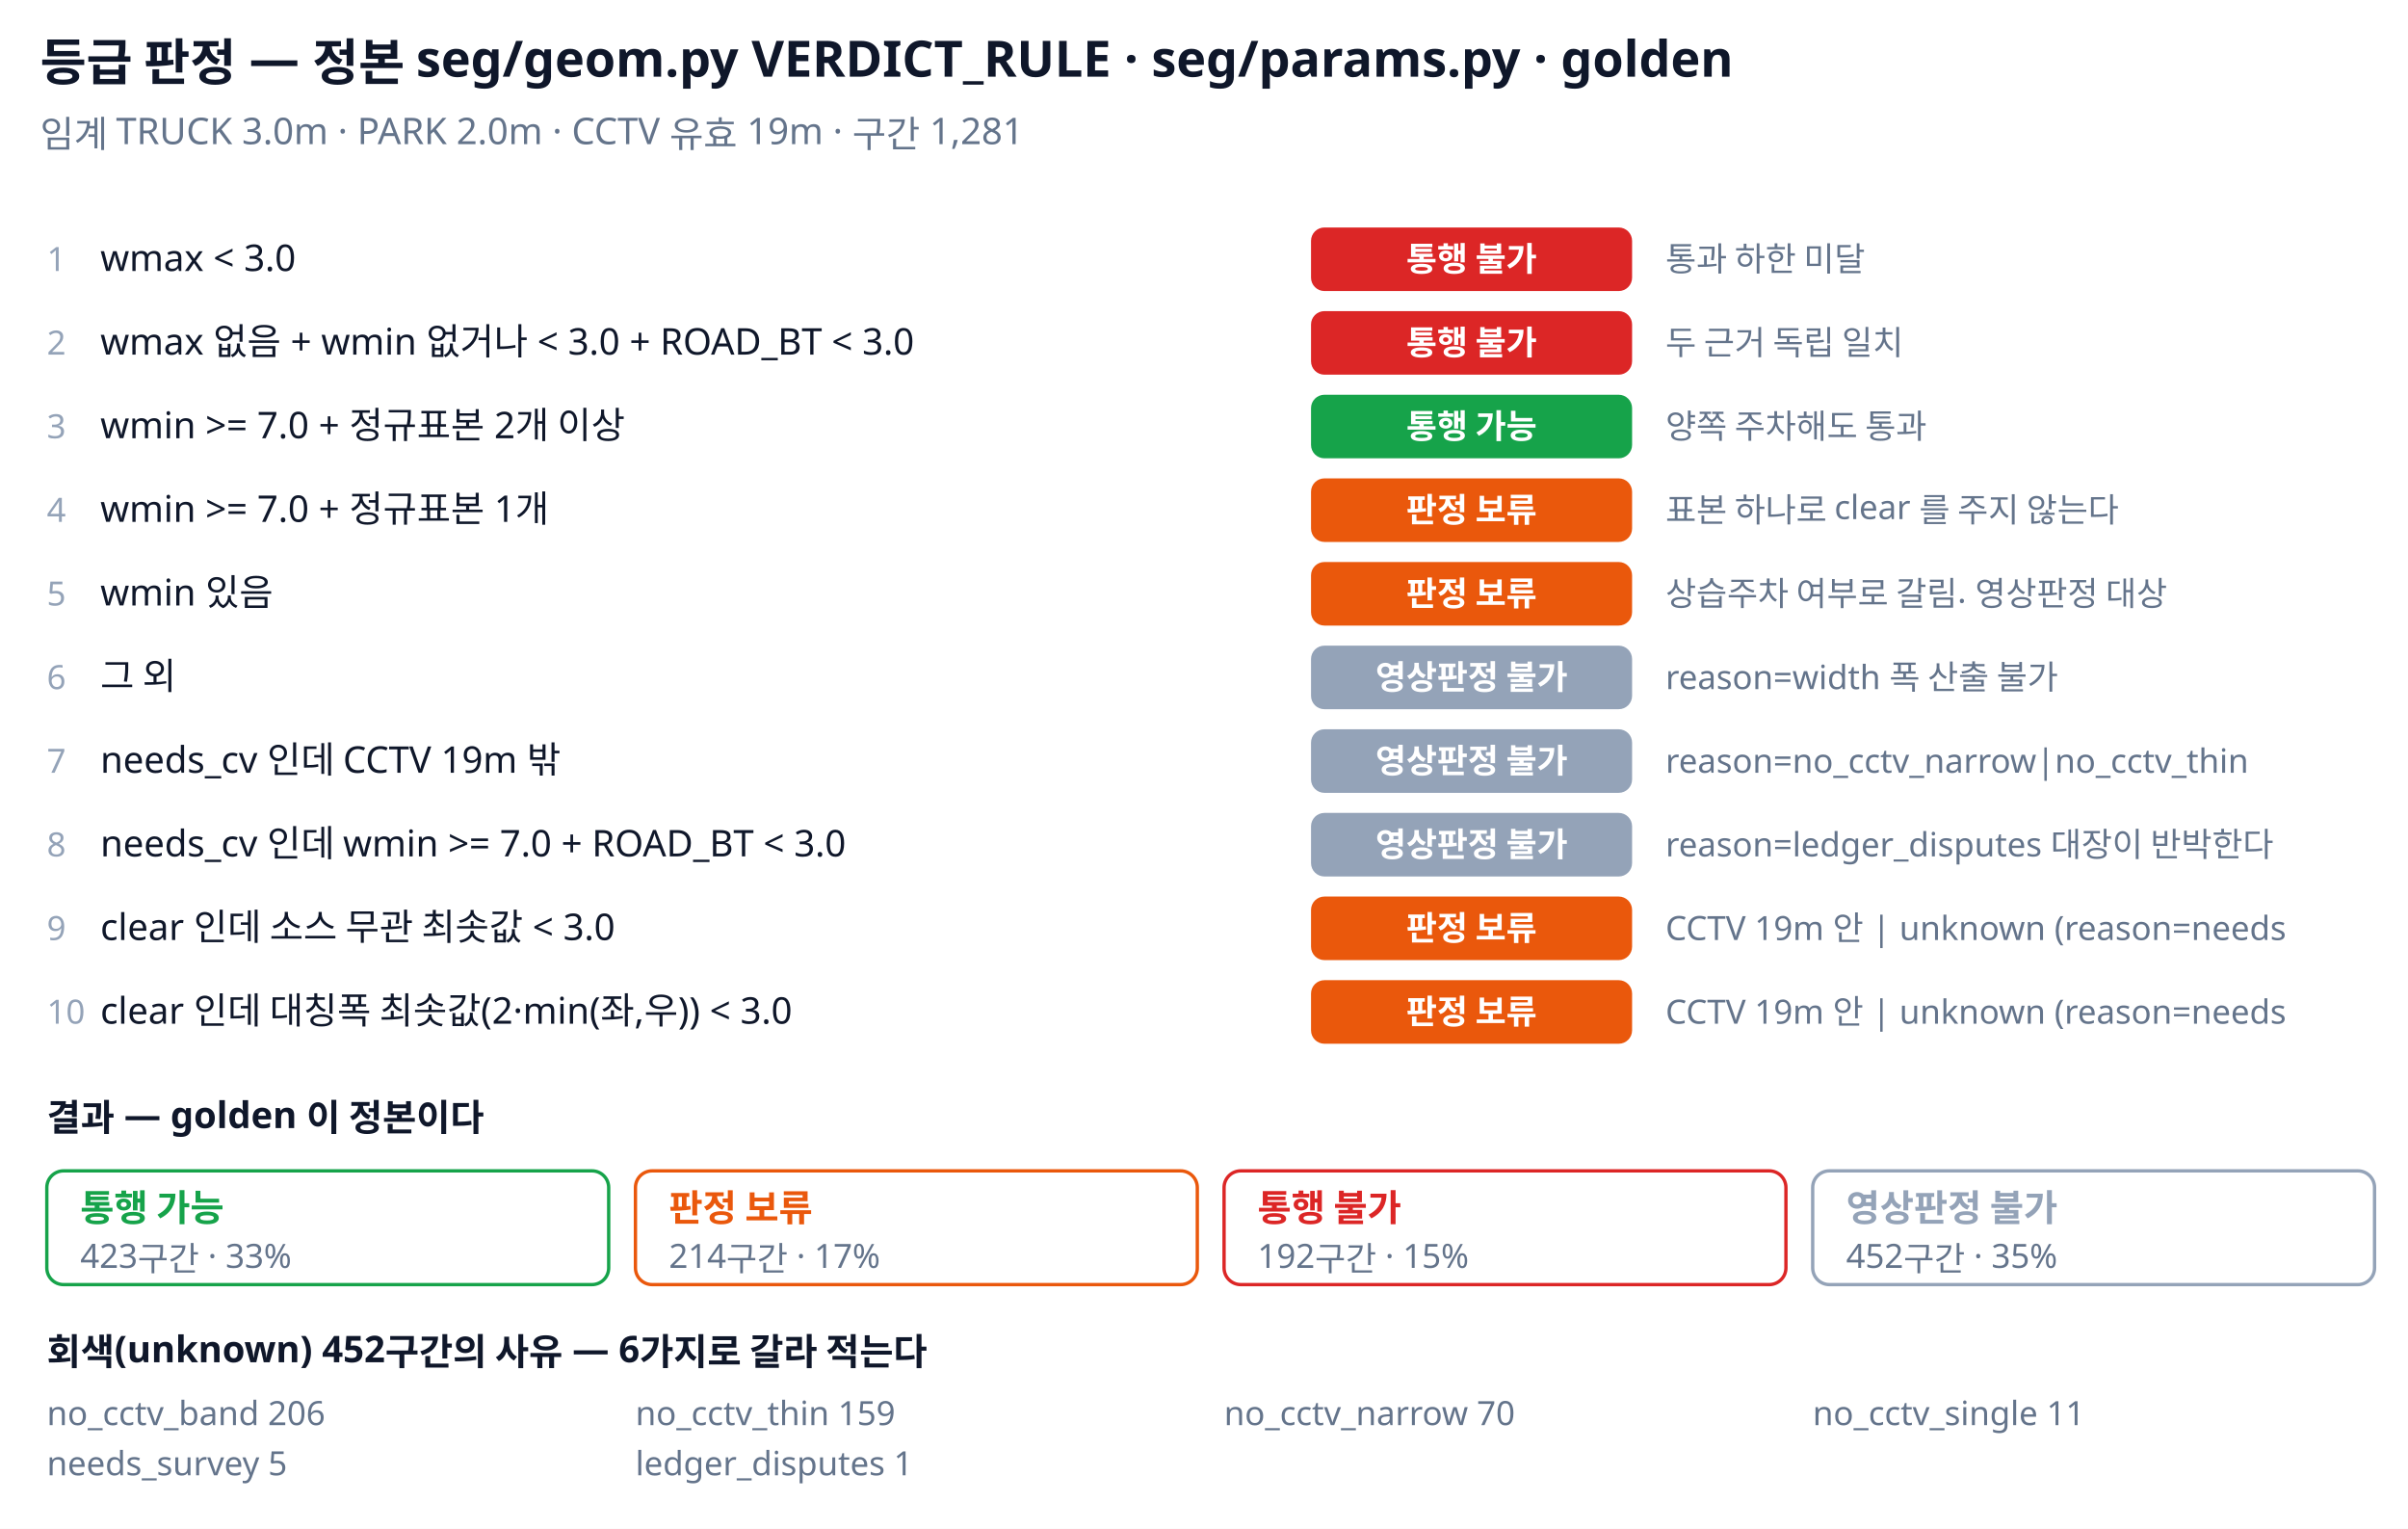
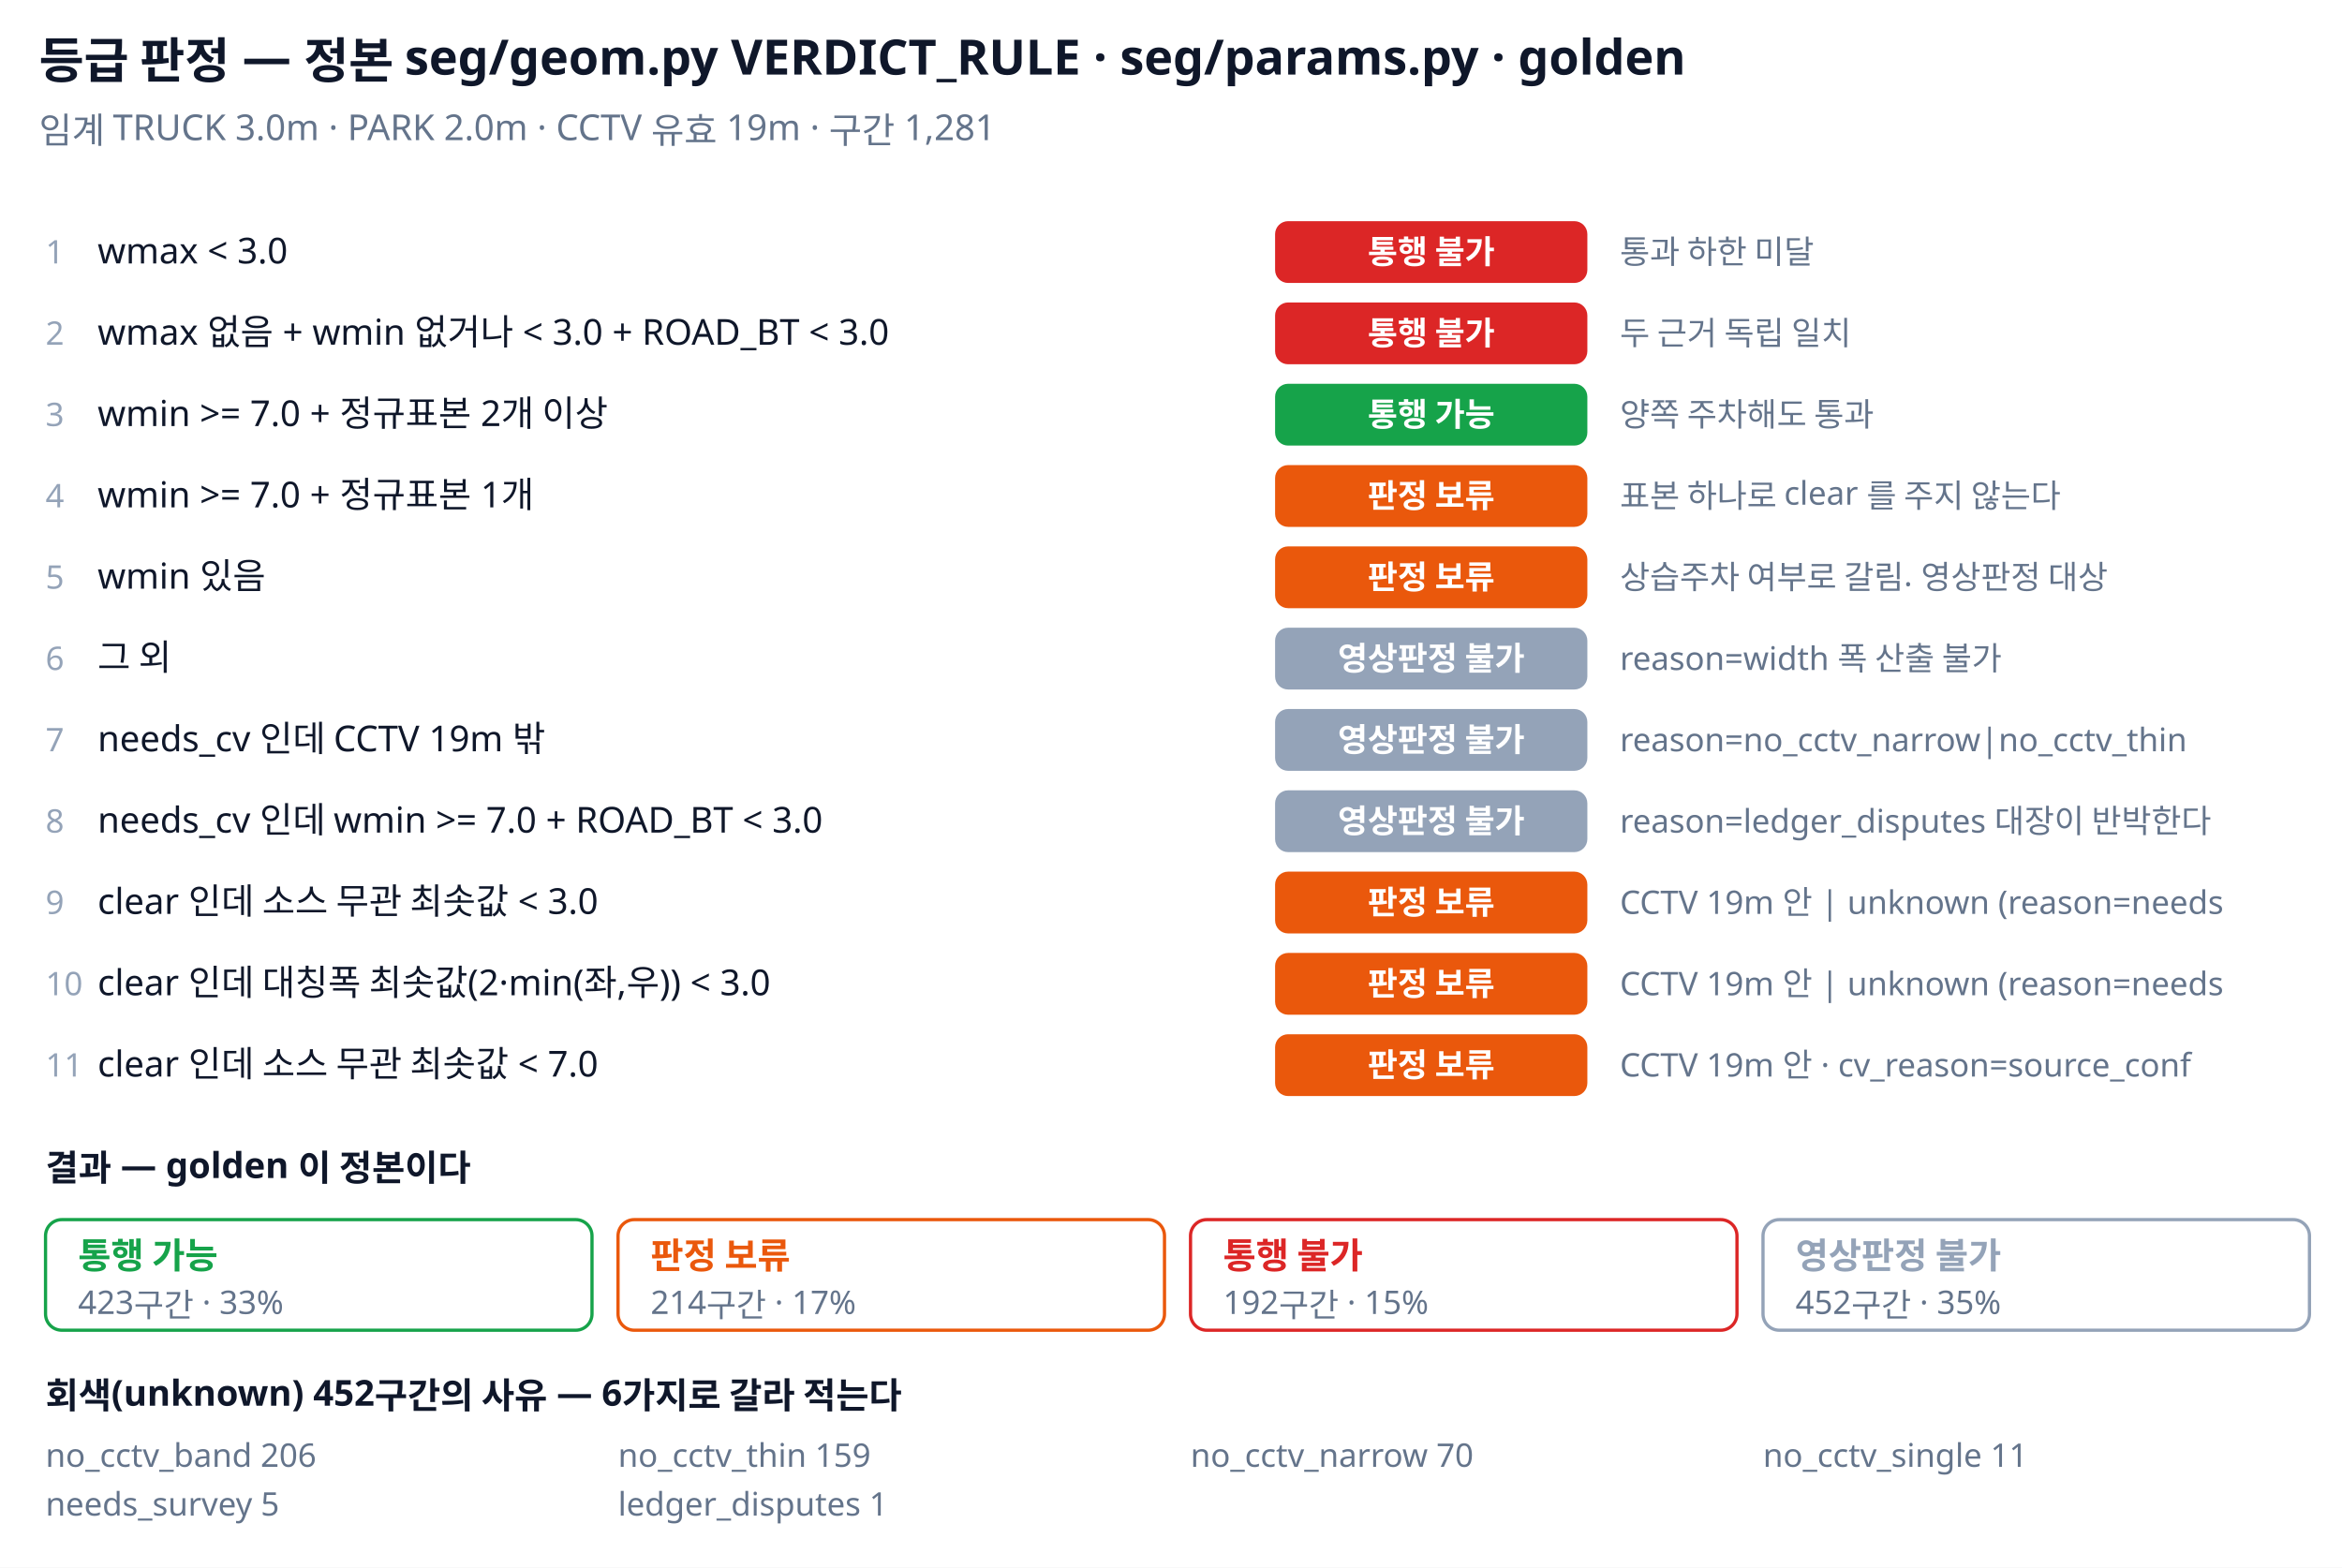
- <svg xmlns="http://www.w3.org/2000/svg" viewBox="0 0 720 457" width="720" height="457" font-family="Pretendard, system-ui, sans-serif">
-   <rect width="720" height="457" fill="#fff" />
+ <svg xmlns="http://www.w3.org/2000/svg" viewBox="0 0 720 482" width="720" height="482" font-family="Pretendard, system-ui, sans-serif">
+   <rect width="720" height="482" fill="#fff" />
  <text x="12" y="24" font-size="15" font-weight="700" fill="#0f172a">등급 판정 — 정본 seg/geom.py VERDICT_RULE · seg/params.py · golden</text>
  <text x="12" y="44" font-size="11" fill="#64748b">임계 TRUCK 3.0m · PARK 2.0m · CCTV 유효 19m · 구간 1,281</text>
  <text x="14" y="81" font-size="10" fill="#94a3b8">1</text>
  <text x="30" y="81" font-size="11" fill="#0f172a">wmax &lt; 3.0</text>
  <rect x="392" y="68" width="96" height="19" rx="4" fill="#dc2626" />
  <text x="440" y="81" font-size="10" font-weight="700" fill="#fff" text-anchor="middle">통행 불가</text>
  <text x="498" y="81" font-size="10" fill="#64748b">통과 하한 미달</text>
  <text x="14" y="106" font-size="10" fill="#94a3b8">2</text>
  <text x="30" y="106" font-size="11" fill="#0f172a">wmax 없음 + wmin 없거나 &lt; 3.0 + ROAD_BT &lt; 3.0</text>
  <rect x="392" y="93" width="96" height="19" rx="4" fill="#dc2626" />
  <text x="440" y="106" font-size="10" font-weight="700" fill="#fff" text-anchor="middle">통행 불가</text>
  <text x="498" y="106" font-size="10" fill="#64748b">두 근거 독립 일치</text>
  <text x="14" y="131" font-size="10" fill="#94a3b8">3</text>
  <text x="30" y="131" font-size="11" fill="#0f172a">wmin &gt;= 7.0 + 정규표본 2개 이상</text>
  <rect x="392" y="118" width="96" height="19" rx="4" fill="#16a34a" />
  <text x="440" y="131" font-size="10" font-weight="700" fill="#fff" text-anchor="middle">통행 가능</text>
  <text x="498" y="131" font-size="10" fill="#64748b">양쪽 주차해도 통과</text>
  <text x="14" y="156" font-size="10" fill="#94a3b8">4</text>
  <text x="30" y="156" font-size="11" fill="#0f172a">wmin &gt;= 7.0 + 정규표본 1개</text>
  <rect x="392" y="143" width="96" height="19" rx="4" fill="#ea580c" />
  <text x="440" y="156" font-size="10" font-weight="700" fill="#fff" text-anchor="middle">판정 보류</text>
  <text x="498" y="156" font-size="10" fill="#64748b">표본 하나로 clear 를 주지 않는다</text>
  <text x="14" y="181" font-size="10" fill="#94a3b8">5</text>
  <text x="30" y="181" font-size="11" fill="#0f172a">wmin 있음</text>
  <rect x="392" y="168" width="96" height="19" rx="4" fill="#ea580c" />
  <text x="440" y="181" font-size="10" font-weight="700" fill="#fff" text-anchor="middle">판정 보류</text>
  <text x="498" y="181" font-size="10" fill="#64748b">상습주차 여부로 갈림. 영상판정 대상</text>
  <text x="14" y="206" font-size="10" fill="#94a3b8">6</text>
  <text x="30" y="206" font-size="11" fill="#0f172a">그 외</text>
  <rect x="392" y="193" width="96" height="19" rx="4" fill="#94a3b8" />
  <text x="440" y="206" font-size="10" font-weight="700" fill="#fff" text-anchor="middle">영상판정 불가</text>
  <text x="498" y="206" font-size="10" fill="#64748b">reason=width 폭 산출 불가</text>
  <text x="14" y="231" font-size="10" fill="#94a3b8">7</text>
  <text x="30" y="231" font-size="11" fill="#0f172a">needs_cv 인데 CCTV 19m 밖</text>
  <rect x="392" y="218" width="96" height="19" rx="4" fill="#94a3b8" />
  <text x="440" y="231" font-size="10" font-weight="700" fill="#fff" text-anchor="middle">영상판정 불가</text>
  <text x="498" y="231" font-size="10" fill="#64748b">reason=no_cctv_narrow|no_cctv_thin</text>
  <text x="14" y="256" font-size="10" fill="#94a3b8">8</text>
  <text x="30" y="256" font-size="11" fill="#0f172a">needs_cv 인데 wmin &gt;= 7.0 + ROAD_BT &lt; 3.0</text>
  <rect x="392" y="243" width="96" height="19" rx="4" fill="#94a3b8" />
  <text x="440" y="256" font-size="10" font-weight="700" fill="#fff" text-anchor="middle">영상판정 불가</text>
  <text x="498" y="256" font-size="10" fill="#64748b">reason=ledger_disputes 대장이 반박한다</text>
  <text x="14" y="281" font-size="10" fill="#94a3b8">9</text>
  <text x="30" y="281" font-size="11" fill="#0f172a">clear 인데 소스 무관 최솟값 &lt; 3.0</text>
  <rect x="392" y="268" width="96" height="19" rx="4" fill="#ea580c" />
  <text x="440" y="281" font-size="10" font-weight="700" fill="#fff" text-anchor="middle">판정 보류</text>
  <text x="498" y="281" font-size="10" fill="#64748b">CCTV 19m 안 | unknown (reason=needs</text>
  <text x="14" y="306" font-size="10" fill="#94a3b8">10</text>
  <text x="30" y="306" font-size="11" fill="#0f172a">clear 인데 대칭폭 최솟값(2·min(좌,우)) &lt; 3.0</text>
  <rect x="392" y="293" width="96" height="19" rx="4" fill="#ea580c" />
  <text x="440" y="306" font-size="10" font-weight="700" fill="#fff" text-anchor="middle">판정 보류</text>
  <text x="498" y="306" font-size="10" fill="#64748b">CCTV 19m 안 | unknown (reason=needs</text>
-   <text x="14" y="338" font-size="11" font-weight="700" fill="#0f172a">결과 — golden 이 정본이다</text>
-   <rect x="14" y="350" width="168" height="34" rx="5" fill="#fff" stroke="#16a34a" />
-   <text x="24" y="365" font-size="11" font-weight="700" fill="#16a34a">통행 가능</text>
-   <text x="24" y="379" font-size="10" fill="#64748b">423구간 · 33%</text>
-   <rect x="190" y="350" width="168" height="34" rx="5" fill="#fff" stroke="#ea580c" />
-   <text x="200" y="365" font-size="11" font-weight="700" fill="#ea580c">판정 보류</text>
-   <text x="200" y="379" font-size="10" fill="#64748b">214구간 · 17%</text>
-   <rect x="366" y="350" width="168" height="34" rx="5" fill="#fff" stroke="#dc2626" />
-   <text x="376" y="365" font-size="11" font-weight="700" fill="#dc2626">통행 불가</text>
-   <text x="376" y="379" font-size="10" fill="#64748b">192구간 · 15%</text>
-   <rect x="542" y="350" width="168" height="34" rx="5" fill="#fff" stroke="#94a3b8" />
-   <text x="552" y="365" font-size="11" font-weight="700" fill="#94a3b8">영상판정 불가</text>
-   <text x="552" y="379" font-size="10" fill="#64748b">452구간 · 35%</text>
-   <text x="14" y="408" font-size="11" font-weight="700" fill="#0f172a">회색(unknown) 452구간의 사유 — 6가지로 갈라 적는다</text>
-   <text x="14" y="426" font-size="10" fill="#64748b">no_cctv_band 206</text>
-   <text x="190" y="426" font-size="10" fill="#64748b">no_cctv_thin 159</text>
-   <text x="366" y="426" font-size="10" fill="#64748b">no_cctv_narrow 70</text>
-   <text x="542" y="426" font-size="10" fill="#64748b">no_cctv_single 11</text>
-   <text x="14" y="441" font-size="10" fill="#64748b">needs_survey 5</text>
-   <text x="190" y="441" font-size="10" fill="#64748b">ledger_disputes 1</text>
+   <text x="14" y="331" font-size="10" fill="#94a3b8">11</text>
+   <text x="30" y="331" font-size="11" fill="#0f172a">clear 인데 소스 무관 최솟값 &lt; 7.0</text>
+   <rect x="392" y="318" width="96" height="19" rx="4" fill="#ea580c" />
+   <text x="440" y="331" font-size="10" font-weight="700" fill="#fff" text-anchor="middle">판정 보류</text>
+   <text x="498" y="331" font-size="10" fill="#64748b">CCTV 19m 안 · cv_reason=source_conf</text>
+   <text x="14" y="363" font-size="11" font-weight="700" fill="#0f172a">결과 — golden 이 정본이다</text>
+   <rect x="14" y="375" width="168" height="34" rx="5" fill="#fff" stroke="#16a34a" />
+   <text x="24" y="390" font-size="11" font-weight="700" fill="#16a34a">통행 가능</text>
+   <text x="24" y="404" font-size="10" fill="#64748b">423구간 · 33%</text>
+   <rect x="190" y="375" width="168" height="34" rx="5" fill="#fff" stroke="#ea580c" />
+   <text x="200" y="390" font-size="11" font-weight="700" fill="#ea580c">판정 보류</text>
+   <text x="200" y="404" font-size="10" fill="#64748b">214구간 · 17%</text>
+   <rect x="366" y="375" width="168" height="34" rx="5" fill="#fff" stroke="#dc2626" />
+   <text x="376" y="390" font-size="11" font-weight="700" fill="#dc2626">통행 불가</text>
+   <text x="376" y="404" font-size="10" fill="#64748b">192구간 · 15%</text>
+   <rect x="542" y="375" width="168" height="34" rx="5" fill="#fff" stroke="#94a3b8" />
+   <text x="552" y="390" font-size="11" font-weight="700" fill="#94a3b8">영상판정 불가</text>
+   <text x="552" y="404" font-size="10" fill="#64748b">452구간 · 35%</text>
+   <text x="14" y="433" font-size="11" font-weight="700" fill="#0f172a">회색(unknown) 452구간의 사유 — 6가지로 갈라 적는다</text>
+   <text x="14" y="451" font-size="10" fill="#64748b">no_cctv_band 206</text>
+   <text x="190" y="451" font-size="10" fill="#64748b">no_cctv_thin 159</text>
+   <text x="366" y="451" font-size="10" fill="#64748b">no_cctv_narrow 70</text>
+   <text x="542" y="451" font-size="10" fill="#64748b">no_cctv_single 11</text>
+   <text x="14" y="466" font-size="10" fill="#64748b">needs_survey 5</text>
+   <text x="190" y="466" font-size="10" fill="#64748b">ledger_disputes 1</text>
</svg>
